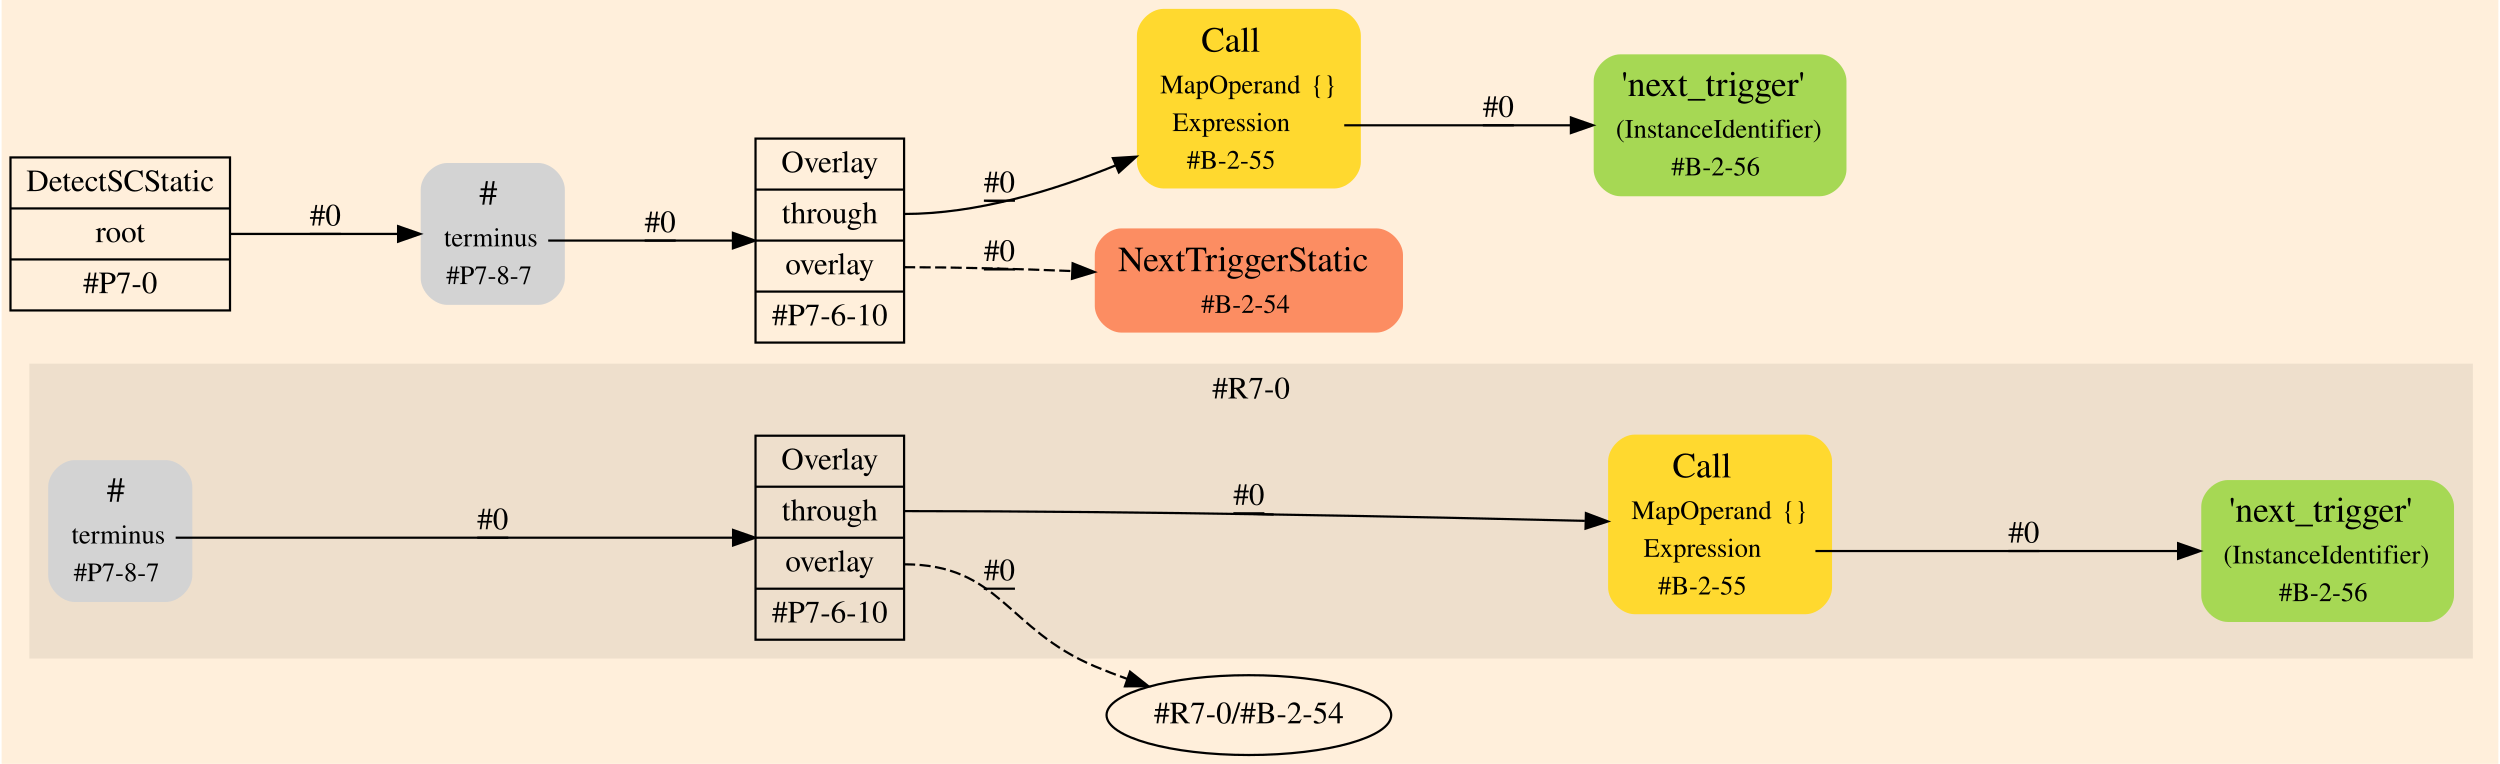
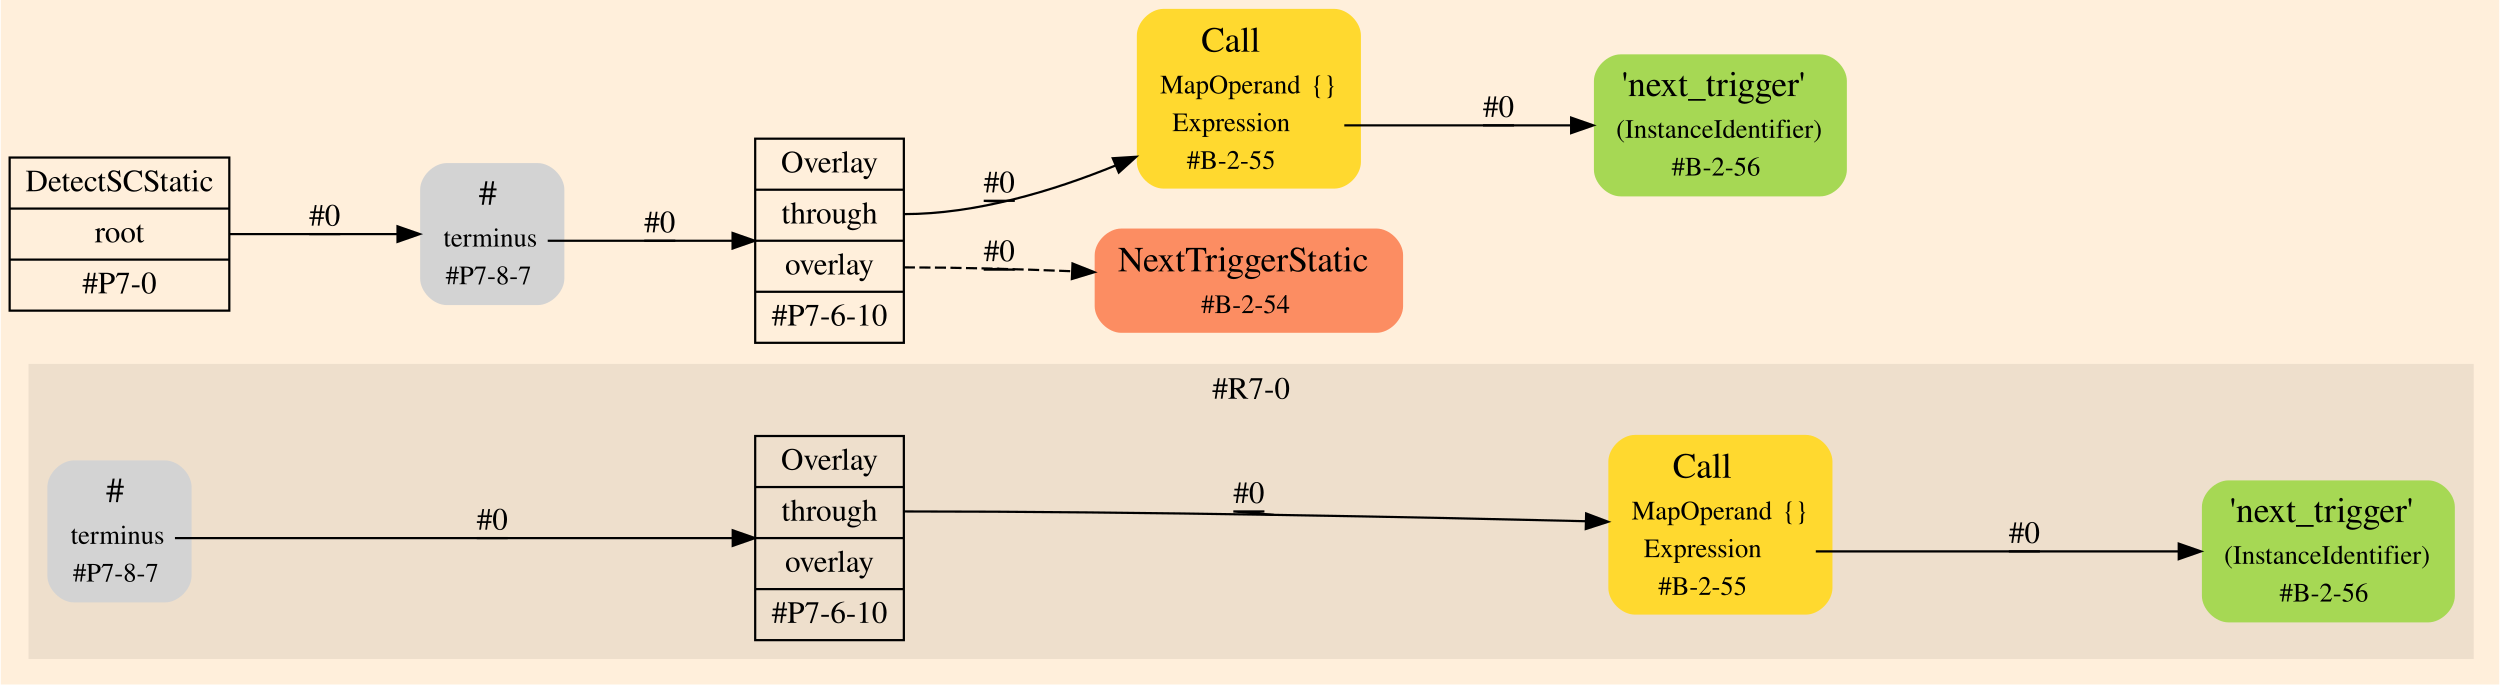
- <svg xmlns="http://www.w3.org/2000/svg" width="1008pt" height="308pt" viewBox="0.00 0.00 1008.00 308.40">
-   <g id="graph0" class="graph" transform="scale(.8952 .8952) rotate(0) translate(4 340.5)">
-     <polygon fill="#ffefdb" stroke="transparent" points="-4,4 -4,-340.5 1122,-340.5 1122,4 -4,4" />
+ <svg xmlns="http://www.w3.org/2000/svg" width="1008pt" height="276pt" viewBox="0.00 0.00 1008.00 276.17">
+   <g id="graph0" class="graph" transform="scale(.8952 .8952) rotate(0) translate(4 304.5)">
+     <polygon fill="#ffefdb" stroke="transparent" points="-4,4 -4,-304.5 1122,-304.5 1122,4 -4,4" />
    <g id="clust1" class="cluster">
-       <polygon fill="#eedfcc" stroke="#eedfcc" points="9,-44 9,-176 1110,-176 1110,-44 9,-44" />
-       <text text-anchor="middle" x="559.5" y="-160.8" font-family="Times,serif" font-size="14.00" fill="#000000">#R7-0</text>
+       <polygon fill="#eedfcc" stroke="#eedfcc" points="9,-8 9,-140 1110,-140 1110,-8 9,-8" />
+       <text text-anchor="middle" x="559.5" y="-124.8" font-family="Times,serif" font-size="14.00" fill="#000000">#R7-0</text>
    </g>
    <g id="node1" class="node">
-       <path fill="#ffd92f" stroke="transparent" d="M809.5,-144.5C809.5,-144.5 732.5,-144.5 732.5,-144.5 726.5,-144.5 720.5,-138.5 720.5,-132.5 720.5,-132.5 720.5,-75.5 720.5,-75.5 720.5,-69.5 726.5,-63.5 732.5,-63.5 732.5,-63.5 809.5,-63.5 809.5,-63.5 815.5,-63.5 821.5,-69.5 821.5,-75.5 821.5,-75.5 821.5,-132.5 821.5,-132.5 821.5,-138.5 815.5,-144.5 809.5,-144.5" />
-       <text text-anchor="start" x="749.5" y="-125.2" font-family="Times,serif" font-size="16.00" fill="#000000">Call</text>
-       <text text-anchor="start" x="731" y="-106.4" font-family="Times,serif" font-size="12.00" fill="#000000">MapOperand</text>
-       <text text-anchor="start" x="799" y="-106.4" font-family="Times,serif" font-size="12.00" fill="#000000">{}</text>
-       <text text-anchor="start" x="736.5" y="-89.4" font-family="Times,serif" font-size="12.00" fill="#000000">Expression</text>
-       <text text-anchor="start" x="743" y="-72.4" font-family="Times,serif" font-size="12.00" fill="#000000">#B-2-55</text>
+       <path fill="#ffd92f" stroke="transparent" d="M809.5,-108.5C809.5,-108.5 732.5,-108.5 732.5,-108.5 726.5,-108.5 720.5,-102.5 720.5,-96.5 720.5,-96.5 720.5,-39.5 720.5,-39.5 720.5,-33.5 726.5,-27.5 732.5,-27.5 732.5,-27.5 809.5,-27.5 809.5,-27.5 815.5,-27.5 821.5,-33.5 821.5,-39.5 821.5,-39.5 821.5,-96.5 821.5,-96.5 821.5,-102.5 815.5,-108.5 809.5,-108.5" />
+       <text text-anchor="start" x="749.5" y="-89.2" font-family="Times,serif" font-size="16.00" fill="#000000">Call</text>
+       <text text-anchor="start" x="731" y="-70.4" font-family="Times,serif" font-size="12.00" fill="#000000">MapOperand</text>
+       <text text-anchor="start" x="799" y="-70.4" font-family="Times,serif" font-size="12.00" fill="#000000">{}</text>
+       <text text-anchor="start" x="736.5" y="-53.4" font-family="Times,serif" font-size="12.00" fill="#000000">Expression</text>
+       <text text-anchor="start" x="743" y="-36.4" font-family="Times,serif" font-size="12.00" fill="#000000">#B-2-55</text>
    </g>
    <g id="node3" class="node">
-       <path fill="#a6d854" stroke="transparent" d="M1090,-124C1090,-124 1000,-124 1000,-124 994,-124 988,-118 988,-112 988,-112 988,-72 988,-72 988,-66 994,-60 1000,-60 1000,-60 1090,-60 1090,-60 1096,-60 1102,-66 1102,-72 1102,-72 1102,-112 1102,-112 1102,-118 1096,-124 1090,-124" />
-       <text text-anchor="start" x="1000.5" y="-105.2" font-family="Times,serif" font-size="16.00" fill="#000000">'next_trigger'</text>
-       <text text-anchor="start" x="998" y="-86.4" font-family="Times,serif" font-size="12.00" fill="#000000">(InstanceIdentifier)</text>
-       <text text-anchor="start" x="1023" y="-69.4" font-family="Times,serif" font-size="12.00" fill="#000000">#B-2-56</text>
+       <path fill="#a6d854" stroke="transparent" d="M1090,-88C1090,-88 1000,-88 1000,-88 994,-88 988,-82 988,-76 988,-76 988,-36 988,-36 988,-30 994,-24 1000,-24 1000,-24 1090,-24 1090,-24 1096,-24 1102,-30 1102,-36 1102,-36 1102,-76 1102,-76 1102,-82 1096,-88 1090,-88" />
+       <text text-anchor="start" x="1000.5" y="-69.2" font-family="Times,serif" font-size="16.00" fill="#000000">'next_trigger'</text>
+       <text text-anchor="start" x="998" y="-50.4" font-family="Times,serif" font-size="12.00" fill="#000000">(InstanceIdentifier)</text>
+       <text text-anchor="start" x="1023" y="-33.4" font-family="Times,serif" font-size="12.00" fill="#000000">#B-2-56</text>
    </g>
    <g id="edge6" class="edge">
-       <path fill="none" stroke="#000000" d="M814,-92C868.994,-92 931.353,-92 977.408,-92" />
-       <polygon fill="#000000" stroke="#000000" points="977.567,-95.5 987.567,-92 977.567,-88.5 977.567,-95.5" />
-       <text text-anchor="middle" x="908" y="-95.8" font-family="Times,serif" font-size="14.00" fill="#000000">#0</text>
-       <polyline fill="none" stroke="#000000" points="915,-92 901,-92 907.945,-92 " />
+       <path fill="none" stroke="#000000" d="M814,-56C868.994,-56 931.353,-56 977.408,-56" />
+       <polygon fill="#000000" stroke="#000000" points="977.567,-59.5 987.567,-56 977.567,-52.5 977.567,-59.5" />
+       <text text-anchor="middle" x="908" y="-59.8" font-family="Times,serif" font-size="14.00" fill="#000000">#0</text>
+       <polyline fill="none" stroke="#000000" points="915,-56 901,-56 907.945,-56 " />
    </g>
    <g id="node2" class="node">
-       <path fill="#d3d3d3" stroke="transparent" d="M70,-133C70,-133 29,-133 29,-133 23,-133 17,-127 17,-121 17,-121 17,-81 17,-81 17,-75 23,-69 29,-69 29,-69 70,-69 70,-69 76,-69 82,-75 82,-81 82,-81 82,-121 82,-121 82,-127 76,-133 70,-133" />
-       <text text-anchor="start" x="43.5" y="-114.2" font-family="Times,serif" font-size="16.00" fill="#000000">#</text>
-       <text text-anchor="start" x="27.5" y="-95.4" font-family="Times,serif" font-size="12.00" fill="#000000">terminus</text>
-       <text text-anchor="start" x="28.5" y="-78.4" font-family="Times,serif" font-size="12.00" fill="#000000">#P7-8-7</text>
+       <path fill="#d3d3d3" stroke="transparent" d="M70,-97C70,-97 29,-97 29,-97 23,-97 17,-91 17,-85 17,-85 17,-45 17,-45 17,-39 23,-33 29,-33 29,-33 70,-33 70,-33 76,-33 82,-39 82,-45 82,-45 82,-85 82,-85 82,-91 76,-97 70,-97" />
+       <text text-anchor="start" x="43.5" y="-78.2" font-family="Times,serif" font-size="16.00" fill="#000000">#</text>
+       <text text-anchor="start" x="27.5" y="-59.4" font-family="Times,serif" font-size="12.00" fill="#000000">terminus</text>
+       <text text-anchor="start" x="28.5" y="-42.4" font-family="Times,serif" font-size="12.00" fill="#000000">#P7-8-7</text>
    </g>
    <g id="node4" class="node">
-       <polygon fill="#eedfcc" stroke="#000000" points="336,-52 336,-144 403,-144 403,-52 336,-52" />
-       <text text-anchor="middle" x="369.5" y="-128.8" font-family="Times,serif" font-size="14.00" fill="#000000">Overlay</text>
-       <polyline fill="none" stroke="#000000" points="336,-121 403,-121 " />
-       <text text-anchor="middle" x="369.5" y="-105.8" font-family="Times,serif" font-size="14.00" fill="#000000">through</text>
-       <polyline fill="none" stroke="#000000" points="336,-98 403,-98 " />
-       <text text-anchor="middle" x="369.5" y="-82.8" font-family="Times,serif" font-size="14.00" fill="#000000">overlay</text>
-       <polyline fill="none" stroke="#000000" points="336,-75 403,-75 " />
-       <text text-anchor="middle" x="369.5" y="-59.8" font-family="Times,serif" font-size="14.00" fill="#000000">#P7-6-10</text>
+       <polygon fill="#eedfcc" stroke="#000000" points="336,-16 336,-108 403,-108 403,-16 336,-16" />
+       <text text-anchor="middle" x="369.5" y="-92.8" font-family="Times,serif" font-size="14.00" fill="#000000">Overlay</text>
+       <polyline fill="none" stroke="#000000" points="336,-85 403,-85 " />
+       <text text-anchor="middle" x="369.5" y="-69.8" font-family="Times,serif" font-size="14.00" fill="#000000">through</text>
+       <polyline fill="none" stroke="#000000" points="336,-62 403,-62 " />
+       <text text-anchor="middle" x="369.5" y="-46.8" font-family="Times,serif" font-size="14.00" fill="#000000">overlay</text>
+       <polyline fill="none" stroke="#000000" points="336,-39 403,-39 " />
+       <text text-anchor="middle" x="369.5" y="-23.8" font-family="Times,serif" font-size="14.00" fill="#000000">#P7-6-10</text>
    </g>
    <g id="edge7" class="edge">
-       <path fill="none" stroke="#000000" d="M74.5,-98C163.697,-98 268.064,-98 325.677,-98" />
-       <polygon fill="#000000" stroke="#000000" points="325.877,-101.5 335.877,-98 325.877,-94.5 325.877,-101.5" />
-       <text text-anchor="middle" x="217.5" y="-101.8" font-family="Times,serif" font-size="14.00" fill="#000000">#0</text>
-       <polyline fill="none" stroke="#000000" points="224.5,-98 210.5,-98 217.639,-98 " />
+       <path fill="none" stroke="#000000" d="M74.5,-62C163.697,-62 268.064,-62 325.677,-62" />
+       <polygon fill="#000000" stroke="#000000" points="325.877,-65.5 335.877,-62 325.877,-58.5 325.877,-65.5" />
+       <text text-anchor="middle" x="217.5" y="-65.8" font-family="Times,serif" font-size="14.00" fill="#000000">#0</text>
+       <polyline fill="none" stroke="#000000" points="224.5,-62 210.5,-62 217.639,-62 " />
    </g>
    <g id="edge8" class="edge">
-       <path fill="none" stroke="#000000" d="M403,-110C511.101,-110 637.041,-107.38 710.031,-105.602" />
-       <polygon fill="#000000" stroke="#000000" points="710.496,-109.092 720.407,-105.347 710.324,-102.094 710.496,-109.092" />
-       <text text-anchor="middle" x="558.5" y="-112.8" font-family="Times,serif" font-size="14.00" fill="#000000">#0</text>
-       <polyline fill="none" stroke="#000000" points="565.5,-109 551.5,-109 569.702,-108.467 " />
-     </g>
-     <g id="node11" class="node">
-       <ellipse fill="none" stroke="#000000" cx="558.5" cy="-18" rx="64.189" ry="18" />
-       <text text-anchor="middle" x="558.5" y="-14.3" font-family="Times,serif" font-size="14.00" fill="#000000">#R7-0/#B-2-54</text>
-     </g>
-     <g id="edge9" class="edge">
-       <path fill="none" stroke="#000000" stroke-dasharray="5,2" d="M403,-86C446.346,-86 449.056,-56.835 489,-40 493.69,-38.023 498.623,-36.124 503.605,-34.328" />
-       <polygon fill="#000000" stroke="#000000" points="504.893,-37.586 513.197,-31.006 502.602,-30.971 504.893,-37.586" />
-       <text text-anchor="middle" x="446" y="-78.8" font-family="Times,serif" font-size="14.00" fill="#000000">#0</text>
-       <polyline fill="none" stroke="#000000" points="453,-75 439,-75 440.385,-74.734 " />
+       <path fill="none" stroke="#000000" d="M403,-74C511.101,-74 637.041,-71.38 710.031,-69.602" />
+       <polygon fill="#000000" stroke="#000000" points="710.496,-73.092 720.407,-69.347 710.324,-66.094 710.496,-73.092" />
+       <text text-anchor="middle" x="558.5" y="-77.8" font-family="Times,serif" font-size="14.00" fill="#000000">#0</text>
+       <polyline fill="none" stroke="#000000" points="565.5,-74 551.5,-74 569.702,-72.467 " />
    </g>
    <g id="node5" class="node">
-       <polygon fill="#ffefdb" stroke="#000000" points="0,-200.5 0,-269.5 99,-269.5 99,-200.5 0,-200.5" />
-       <text text-anchor="middle" x="49.5" y="-254.3" font-family="Times,serif" font-size="14.00" fill="#000000">DetectSCStatic</text>
-       <polyline fill="none" stroke="#000000" points="0,-246.5 99,-246.5 " />
-       <text text-anchor="middle" x="49.5" y="-231.3" font-family="Times,serif" font-size="14.00" fill="#000000">root</text>
-       <polyline fill="none" stroke="#000000" points="0,-223.5 99,-223.5 " />
-       <text text-anchor="middle" x="49.5" y="-208.3" font-family="Times,serif" font-size="14.00" fill="#000000">#P7-0</text>
+       <polygon fill="#ffefdb" stroke="#000000" points="0,-164.5 0,-233.5 99,-233.5 99,-164.5 0,-164.5" />
+       <text text-anchor="middle" x="49.5" y="-218.3" font-family="Times,serif" font-size="14.00" fill="#000000">DetectSCStatic</text>
+       <polyline fill="none" stroke="#000000" points="0,-210.5 99,-210.5 " />
+       <text text-anchor="middle" x="49.5" y="-195.3" font-family="Times,serif" font-size="14.00" fill="#000000">root</text>
+       <polyline fill="none" stroke="#000000" points="0,-187.5 99,-187.5 " />
+       <text text-anchor="middle" x="49.5" y="-172.3" font-family="Times,serif" font-size="14.00" fill="#000000">#P7-0</text>
    </g>
    <g id="node6" class="node">
-       <path fill="#d3d3d3" stroke="transparent" d="M238,-267C238,-267 197,-267 197,-267 191,-267 185,-261 185,-255 185,-255 185,-215 185,-215 185,-209 191,-203 197,-203 197,-203 238,-203 238,-203 244,-203 250,-209 250,-215 250,-215 250,-255 250,-255 250,-261 244,-267 238,-267" />
-       <text text-anchor="start" x="211.5" y="-248.2" font-family="Times,serif" font-size="16.00" fill="#000000">#</text>
-       <text text-anchor="start" x="195.5" y="-229.4" font-family="Times,serif" font-size="12.00" fill="#000000">terminus</text>
-       <text text-anchor="start" x="196.5" y="-212.4" font-family="Times,serif" font-size="12.00" fill="#000000">#P7-8-7</text>
+       <path fill="#d3d3d3" stroke="transparent" d="M238,-231C238,-231 197,-231 197,-231 191,-231 185,-225 185,-219 185,-219 185,-179 185,-179 185,-173 191,-167 197,-167 197,-167 238,-167 238,-167 244,-167 250,-173 250,-179 250,-179 250,-219 250,-219 250,-225 244,-231 238,-231" />
+       <text text-anchor="start" x="211.5" y="-212.2" font-family="Times,serif" font-size="16.00" fill="#000000">#</text>
+       <text text-anchor="start" x="195.5" y="-193.4" font-family="Times,serif" font-size="12.00" fill="#000000">terminus</text>
+       <text text-anchor="start" x="196.5" y="-176.4" font-family="Times,serif" font-size="12.00" fill="#000000">#P7-8-7</text>
    </g>
    <g id="edge1" class="edge">
-       <path fill="none" stroke="#000000" d="M99,-235C124.042,-235 152.06,-235 174.564,-235" />
-       <polygon fill="#000000" stroke="#000000" points="174.806,-238.5 184.806,-235 174.806,-231.5 174.806,-238.5" />
-       <text text-anchor="middle" x="142" y="-238.8" font-family="Times,serif" font-size="14.00" fill="#000000">#0</text>
-       <polyline fill="none" stroke="#000000" points="149,-235 135,-235 141.97,-235 " />
+       <path fill="none" stroke="#000000" d="M99,-199C124.042,-199 152.06,-199 174.564,-199" />
+       <polygon fill="#000000" stroke="#000000" points="174.806,-202.5 184.806,-199 174.806,-195.5 174.806,-202.5" />
+       <text text-anchor="middle" x="142" y="-202.8" font-family="Times,serif" font-size="14.00" fill="#000000">#0</text>
+       <polyline fill="none" stroke="#000000" points="149,-199 135,-199 141.97,-199 " />
    </g>
    <g id="node7" class="node">
-       <polygon fill="#ffefdb" stroke="#000000" points="336,-186 336,-278 403,-278 403,-186 336,-186" />
-       <text text-anchor="middle" x="369.5" y="-262.8" font-family="Times,serif" font-size="14.00" fill="#000000">Overlay</text>
-       <polyline fill="none" stroke="#000000" points="336,-255 403,-255 " />
-       <text text-anchor="middle" x="369.5" y="-239.8" font-family="Times,serif" font-size="14.00" fill="#000000">through</text>
-       <polyline fill="none" stroke="#000000" points="336,-232 403,-232 " />
-       <text text-anchor="middle" x="369.5" y="-216.8" font-family="Times,serif" font-size="14.00" fill="#000000">overlay</text>
-       <polyline fill="none" stroke="#000000" points="336,-209 403,-209 " />
-       <text text-anchor="middle" x="369.5" y="-193.8" font-family="Times,serif" font-size="14.00" fill="#000000">#P7-6-10</text>
+       <polygon fill="#ffefdb" stroke="#000000" points="336,-150 336,-242 403,-242 403,-150 336,-150" />
+       <text text-anchor="middle" x="369.5" y="-226.8" font-family="Times,serif" font-size="14.00" fill="#000000">Overlay</text>
+       <polyline fill="none" stroke="#000000" points="336,-219 403,-219 " />
+       <text text-anchor="middle" x="369.5" y="-203.8" font-family="Times,serif" font-size="14.00" fill="#000000">through</text>
+       <polyline fill="none" stroke="#000000" points="336,-196 403,-196 " />
+       <text text-anchor="middle" x="369.5" y="-180.8" font-family="Times,serif" font-size="14.00" fill="#000000">overlay</text>
+       <polyline fill="none" stroke="#000000" points="336,-173 403,-173 " />
+       <text text-anchor="middle" x="369.5" y="-157.8" font-family="Times,serif" font-size="14.00" fill="#000000">#P7-6-10</text>
    </g>
    <g id="edge2" class="edge">
-       <path fill="none" stroke="#000000" d="M242.5,-232C270.185,-232 301.264,-232 325.748,-232" />
-       <polygon fill="#000000" stroke="#000000" points="325.809,-235.5 335.808,-232 325.808,-228.5 325.809,-235.5" />
-       <text text-anchor="middle" x="293" y="-235.8" font-family="Times,serif" font-size="14.00" fill="#000000">#0</text>
-       <polyline fill="none" stroke="#000000" points="300,-232 286,-232 292.651,-232 " />
+       <path fill="none" stroke="#000000" d="M242.5,-196C270.185,-196 301.264,-196 325.748,-196" />
+       <polygon fill="#000000" stroke="#000000" points="325.809,-199.5 335.808,-196 325.808,-192.5 325.809,-199.5" />
+       <text text-anchor="middle" x="293" y="-199.8" font-family="Times,serif" font-size="14.00" fill="#000000">#0</text>
+       <polyline fill="none" stroke="#000000" points="300,-196 286,-196 292.651,-196 " />
    </g>
    <g id="node8" class="node">
-       <path fill="#ffd92f" stroke="transparent" d="M597,-336.5C597,-336.5 520,-336.5 520,-336.5 514,-336.5 508,-330.5 508,-324.5 508,-324.5 508,-267.5 508,-267.5 508,-261.5 514,-255.5 520,-255.5 520,-255.5 597,-255.5 597,-255.5 603,-255.5 609,-261.5 609,-267.5 609,-267.5 609,-324.5 609,-324.5 609,-330.5 603,-336.5 597,-336.5" />
-       <text text-anchor="start" x="537" y="-317.2" font-family="Times,serif" font-size="16.00" fill="#000000">Call</text>
-       <text text-anchor="start" x="518.5" y="-298.4" font-family="Times,serif" font-size="12.00" fill="#000000">MapOperand</text>
-       <text text-anchor="start" x="586.5" y="-298.4" font-family="Times,serif" font-size="12.00" fill="#000000">{}</text>
-       <text text-anchor="start" x="524" y="-281.4" font-family="Times,serif" font-size="12.00" fill="#000000">Expression</text>
-       <text text-anchor="start" x="530.5" y="-264.4" font-family="Times,serif" font-size="12.00" fill="#000000">#B-2-55</text>
+       <path fill="#ffd92f" stroke="transparent" d="M597,-300.5C597,-300.5 520,-300.5 520,-300.5 514,-300.5 508,-294.5 508,-288.5 508,-288.5 508,-231.5 508,-231.5 508,-225.5 514,-219.5 520,-219.5 520,-219.5 597,-219.5 597,-219.5 603,-219.5 609,-225.5 609,-231.5 609,-231.5 609,-288.5 609,-288.5 609,-294.5 603,-300.5 597,-300.5" />
+       <text text-anchor="start" x="537" y="-281.2" font-family="Times,serif" font-size="16.00" fill="#000000">Call</text>
+       <text text-anchor="start" x="518.5" y="-262.4" font-family="Times,serif" font-size="12.00" fill="#000000">MapOperand</text>
+       <text text-anchor="start" x="586.5" y="-262.4" font-family="Times,serif" font-size="12.00" fill="#000000">{}</text>
+       <text text-anchor="start" x="524" y="-245.4" font-family="Times,serif" font-size="12.00" fill="#000000">Expression</text>
+       <text text-anchor="start" x="530.5" y="-228.4" font-family="Times,serif" font-size="12.00" fill="#000000">#B-2-55</text>
    </g>
    <g id="edge3" class="edge">
-       <path fill="none" stroke="#000000" d="M403,-244C435.608,-244 470.169,-254.412 498.406,-265.917" />
-       <polygon fill="#000000" stroke="#000000" points="497.154,-269.188 507.728,-269.848 499.873,-262.737 497.154,-269.188" />
-       <text text-anchor="middle" x="446" y="-253.8" font-family="Times,serif" font-size="14.00" fill="#000000">#0</text>
-       <polyline fill="none" stroke="#000000" points="453,-250 439,-250 447.76,-249.546 " />
+       <path fill="none" stroke="#000000" d="M403,-208C435.608,-208 470.169,-218.412 498.406,-229.917" />
+       <polygon fill="#000000" stroke="#000000" points="497.154,-233.188 507.728,-233.848 499.873,-226.737 497.154,-233.188" />
+       <text text-anchor="middle" x="446" y="-217.8" font-family="Times,serif" font-size="14.00" fill="#000000">#0</text>
+       <polyline fill="none" stroke="#000000" points="453,-214 439,-214 447.76,-213.546 " />
    </g>
    <g id="node10" class="node">
-       <path fill="#fc8d62" stroke="transparent" d="M616,-237.5C616,-237.5 501,-237.5 501,-237.5 495,-237.5 489,-231.5 489,-225.5 489,-225.5 489,-202.5 489,-202.5 489,-196.5 495,-190.5 501,-190.5 501,-190.5 616,-190.5 616,-190.5 622,-190.5 628,-196.5 628,-202.5 628,-202.5 628,-225.5 628,-225.5 628,-231.5 622,-237.5 616,-237.5" />
-       <text text-anchor="start" x="499.5" y="-218.2" font-family="Times,serif" font-size="16.00" fill="#000000">NextTriggerStatic</text>
-       <text text-anchor="start" x="537" y="-199.4" font-family="Times,serif" font-size="12.00" fill="#000000">#B-2-54</text>
+       <path fill="#fc8d62" stroke="transparent" d="M616,-201.5C616,-201.5 501,-201.5 501,-201.5 495,-201.5 489,-195.5 489,-189.5 489,-189.5 489,-166.5 489,-166.5 489,-160.5 495,-154.5 501,-154.5 501,-154.5 616,-154.5 616,-154.5 622,-154.5 628,-160.5 628,-166.5 628,-166.5 628,-189.5 628,-189.5 628,-195.5 622,-201.5 616,-201.5" />
+       <text text-anchor="start" x="499.5" y="-182.2" font-family="Times,serif" font-size="16.00" fill="#000000">NextTriggerStatic</text>
+       <text text-anchor="start" x="537" y="-163.4" font-family="Times,serif" font-size="12.00" fill="#000000">#B-2-54</text>
    </g>
    <g id="edge4" class="edge">
-       <path fill="none" stroke="#000000" stroke-dasharray="5,2" d="M403,-220C427.585,-220 454.34,-219.242 478.616,-218.265" />
-       <polygon fill="#000000" stroke="#000000" points="479.011,-221.751 488.855,-217.834 478.717,-214.757 479.011,-221.751" />
-       <text text-anchor="middle" x="446" y="-222.8" font-family="Times,serif" font-size="14.00" fill="#000000">#0</text>
-       <polyline fill="none" stroke="#000000" points="453,-219 439,-219 446.019,-219.368 " />
+       <path fill="none" stroke="#000000" stroke-dasharray="5,2" d="M403,-184C427.585,-184 454.34,-183.242 478.616,-182.265" />
+       <polygon fill="#000000" stroke="#000000" points="479.011,-185.751 488.855,-181.834 478.717,-178.757 479.011,-185.751" />
+       <text text-anchor="middle" x="446" y="-186.8" font-family="Times,serif" font-size="14.00" fill="#000000">#0</text>
+       <polyline fill="none" stroke="#000000" points="453,-183 439,-183 446.019,-183.368 " />
    </g>
    <g id="node9" class="node">
-       <path fill="#a6d854" stroke="transparent" d="M816,-316C816,-316 726,-316 726,-316 720,-316 714,-310 714,-304 714,-304 714,-264 714,-264 714,-258 720,-252 726,-252 726,-252 816,-252 816,-252 822,-252 828,-258 828,-264 828,-264 828,-304 828,-304 828,-310 822,-316 816,-316" />
-       <text text-anchor="start" x="726.5" y="-297.2" font-family="Times,serif" font-size="16.00" fill="#000000">'next_trigger'</text>
-       <text text-anchor="start" x="724" y="-278.4" font-family="Times,serif" font-size="12.00" fill="#000000">(InstanceIdentifier)</text>
-       <text text-anchor="start" x="749" y="-261.4" font-family="Times,serif" font-size="12.00" fill="#000000">#B-2-56</text>
+       <path fill="#a6d854" stroke="transparent" d="M816,-280C816,-280 726,-280 726,-280 720,-280 714,-274 714,-268 714,-268 714,-228 714,-228 714,-222 720,-216 726,-216 726,-216 816,-216 816,-216 822,-216 828,-222 828,-228 828,-228 828,-268 828,-268 828,-274 822,-280 816,-280" />
+       <text text-anchor="start" x="726.5" y="-261.2" font-family="Times,serif" font-size="16.00" fill="#000000">'next_trigger'</text>
+       <text text-anchor="start" x="724" y="-242.4" font-family="Times,serif" font-size="12.00" fill="#000000">(InstanceIdentifier)</text>
+       <text text-anchor="start" x="749" y="-225.4" font-family="Times,serif" font-size="12.00" fill="#000000">#B-2-56</text>
    </g>
    <g id="edge5" class="edge">
-       <path fill="none" stroke="#000000" d="M601.5,-284C635.077,-284 672.395,-284 703.449,-284" />
-       <polygon fill="#000000" stroke="#000000" points="703.726,-287.5 713.726,-284 703.726,-280.5 703.726,-287.5" />
-       <text text-anchor="middle" x="671" y="-287.8" font-family="Times,serif" font-size="14.00" fill="#000000">#0</text>
-       <polyline fill="none" stroke="#000000" points="678,-284 664,-284 670.811,-284 " />
+       <path fill="none" stroke="#000000" d="M601.5,-248C635.077,-248 672.395,-248 703.449,-248" />
+       <polygon fill="#000000" stroke="#000000" points="703.726,-251.5 713.726,-248 703.726,-244.5 703.726,-251.5" />
+       <text text-anchor="middle" x="671" y="-251.8" font-family="Times,serif" font-size="14.00" fill="#000000">#0</text>
+       <polyline fill="none" stroke="#000000" points="678,-248 664,-248 670.811,-248 " />
    </g>
  </g>
</svg>
